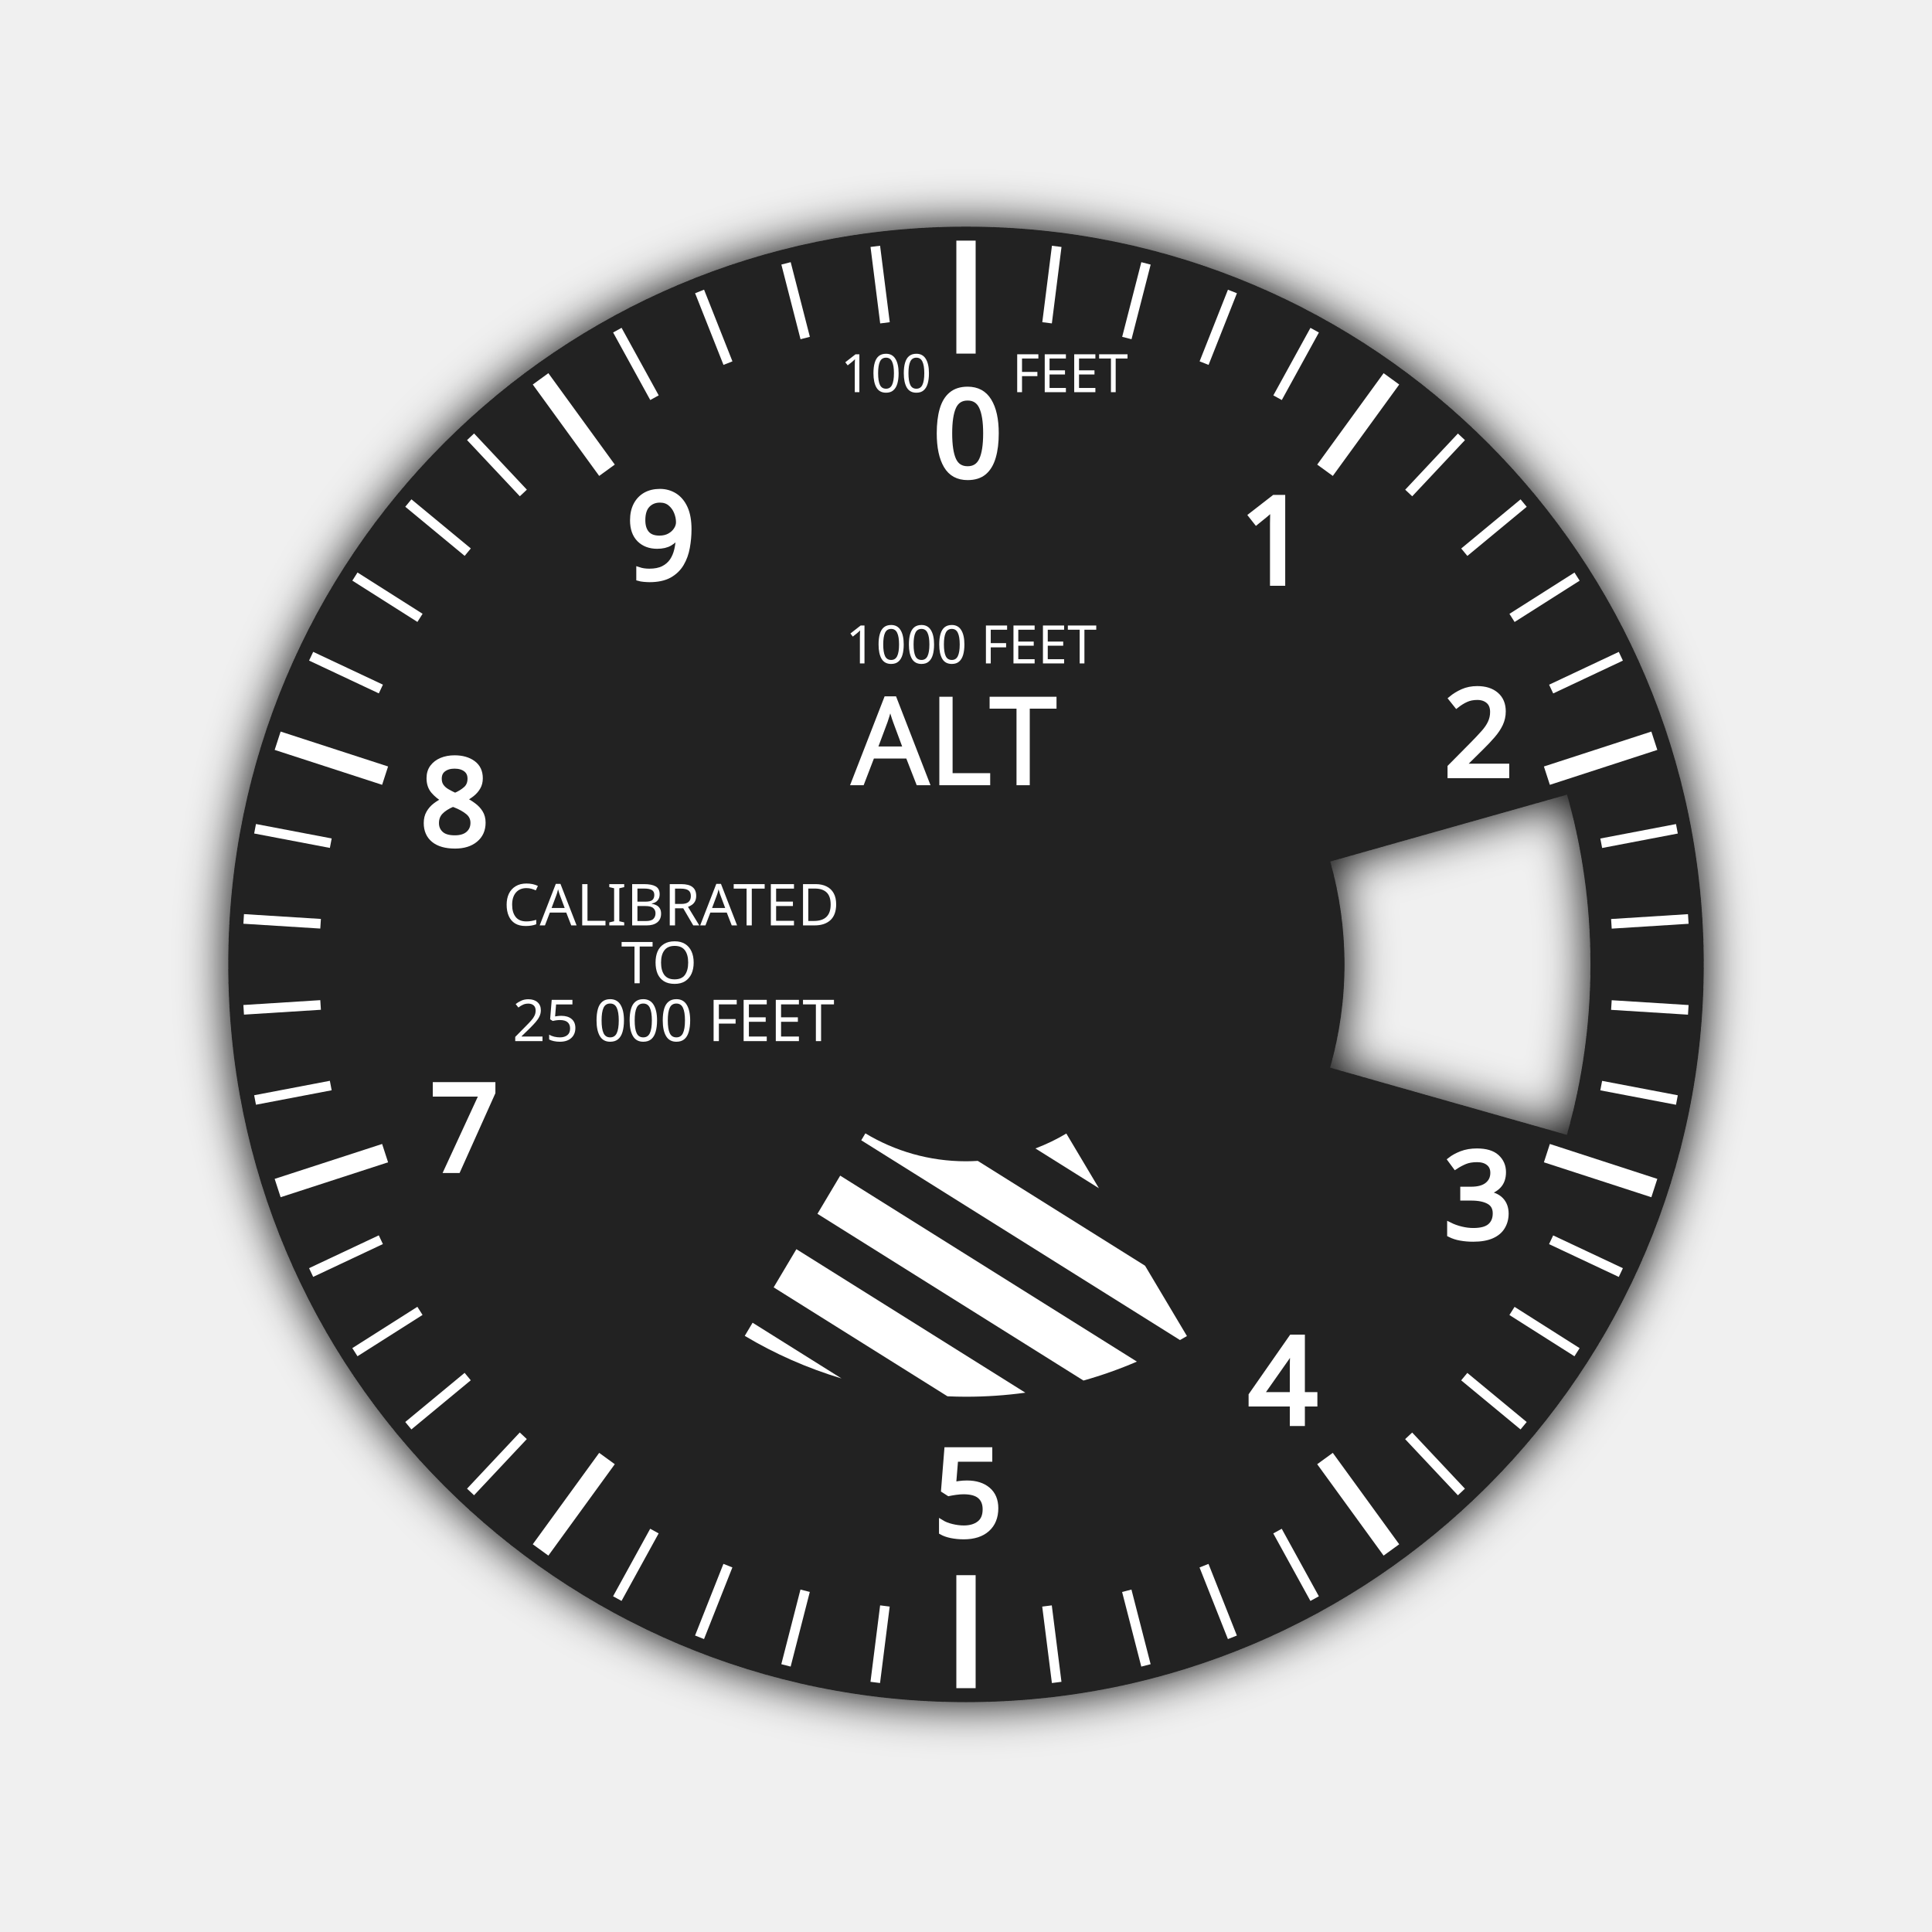
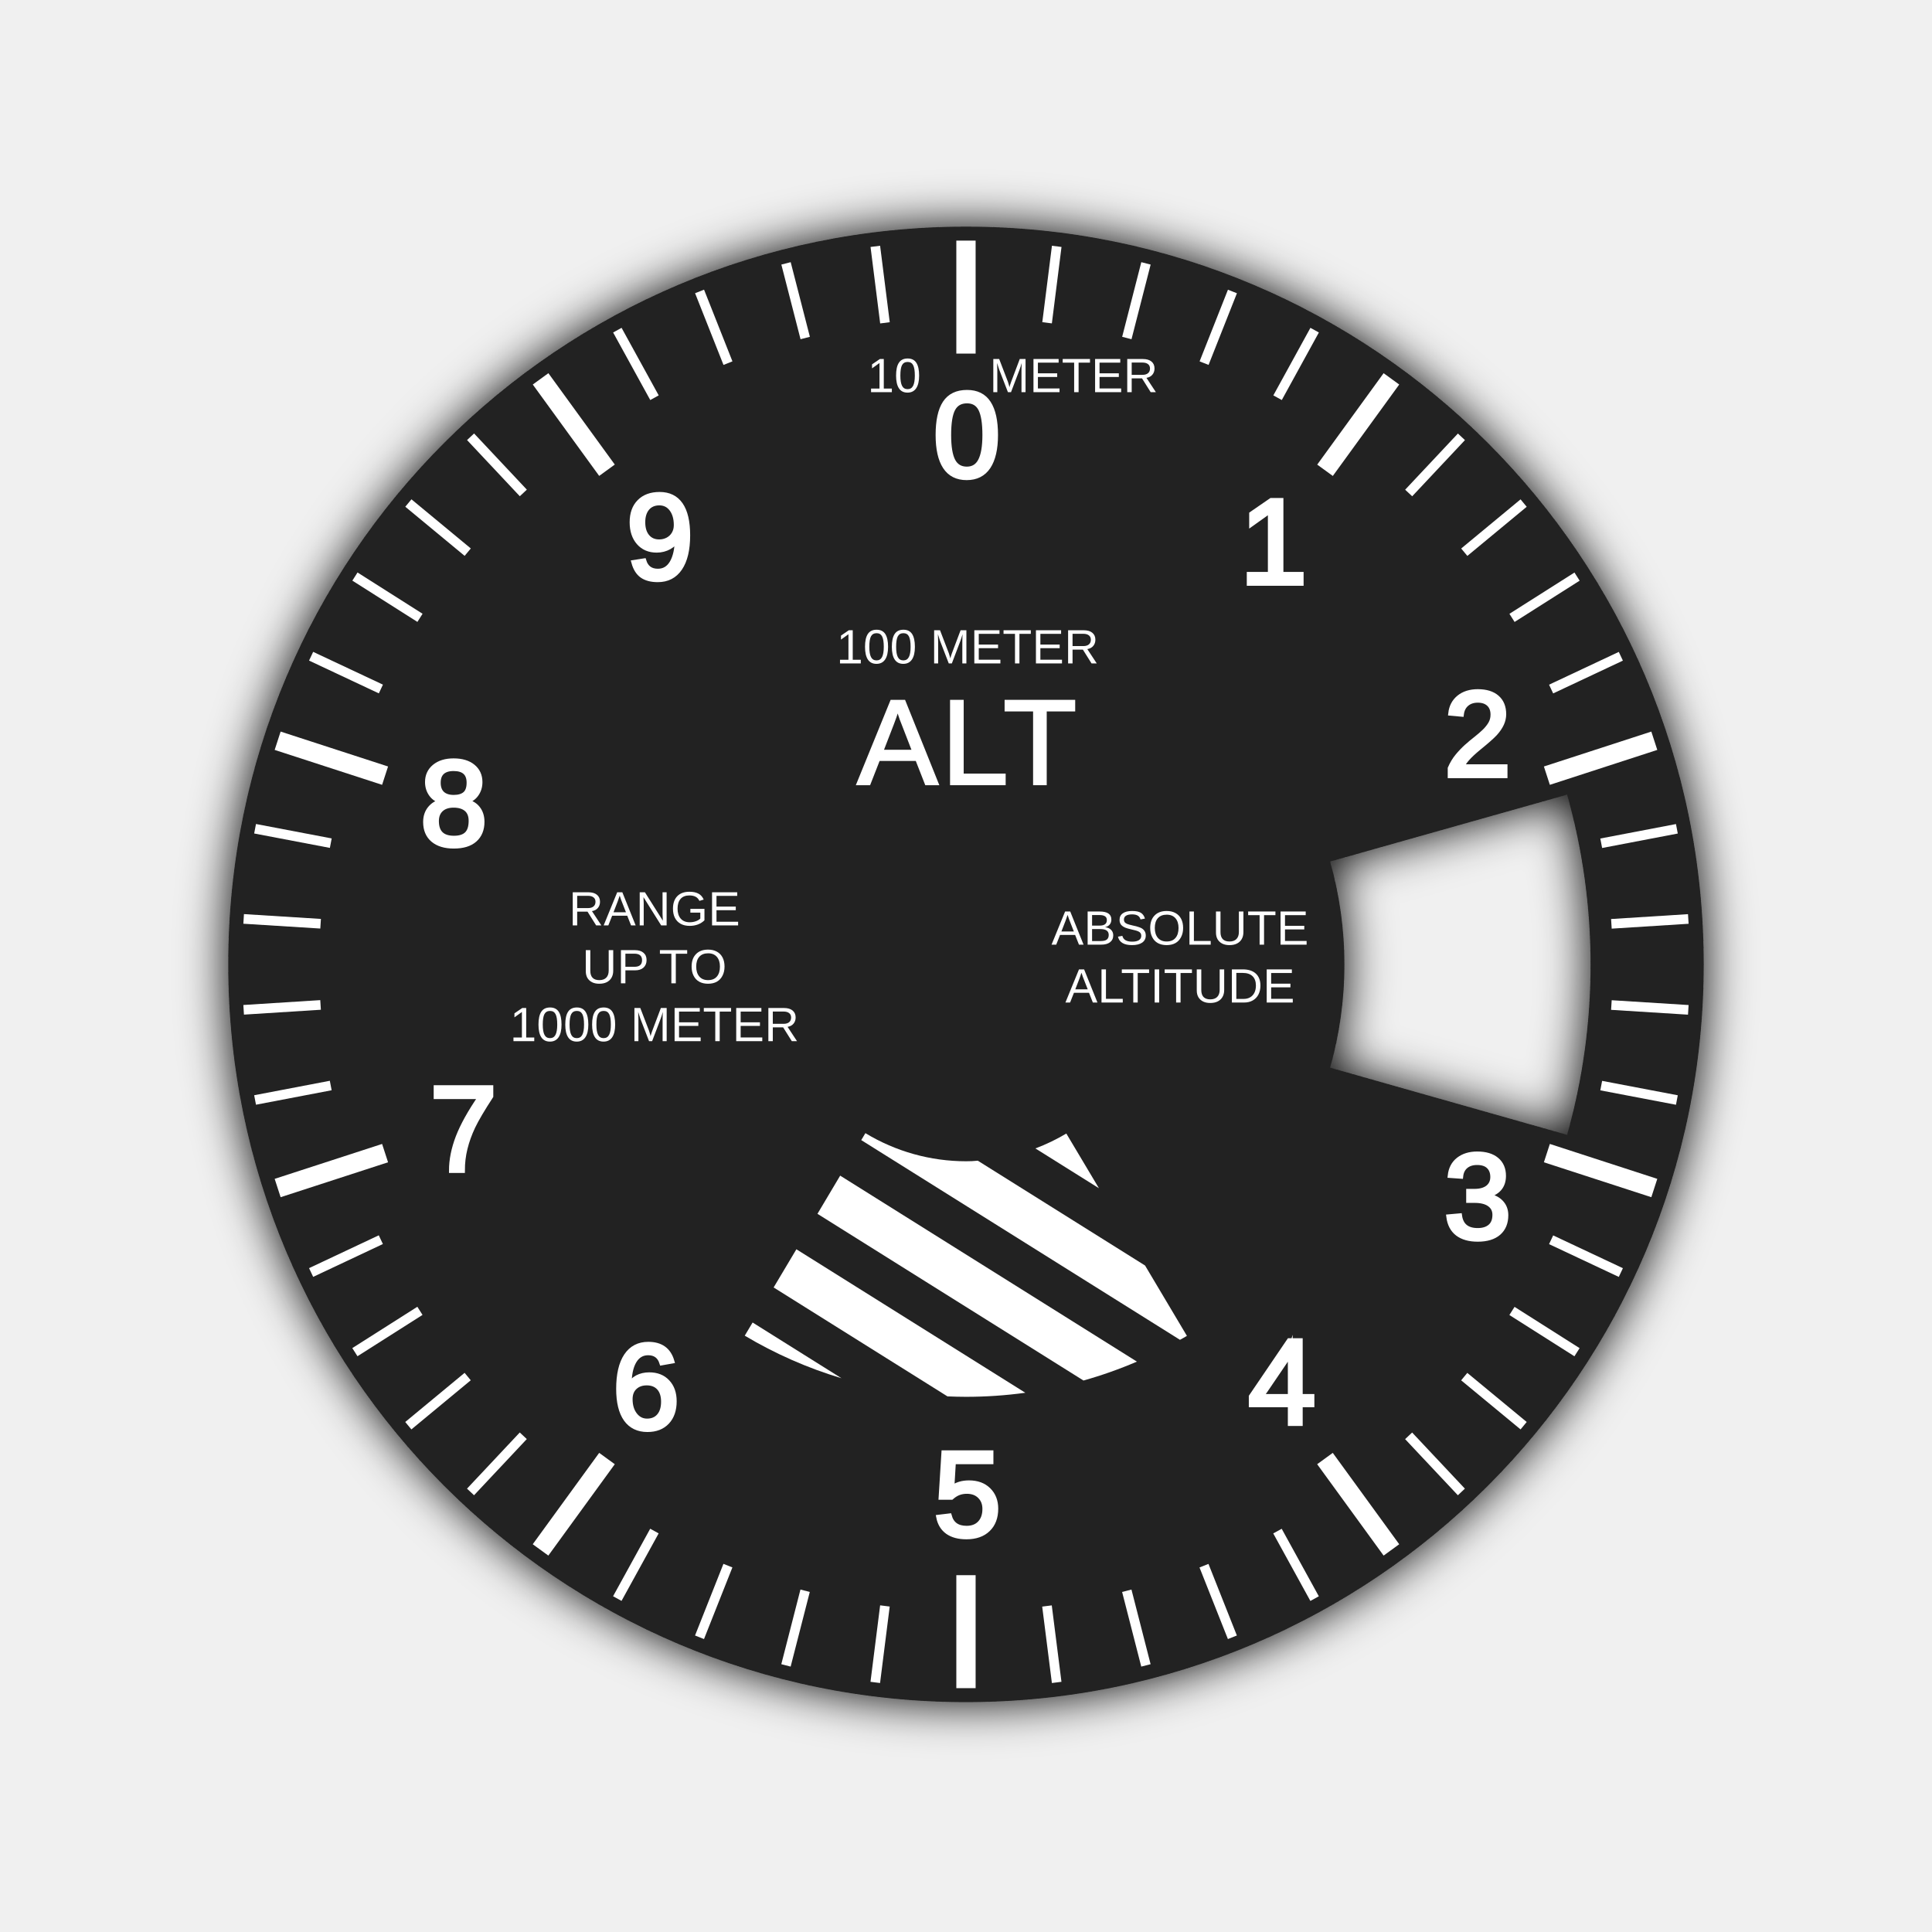
- <svg xmlns="http://www.w3.org/2000/svg" version="1.1" id="Layer_2" x="0px" y="0px" width="400.667px" height="400.666px" viewBox="0 0 400.667 400.666" enable-background="new 0 0 400.667 400.666" xml:space="preserve">
-   <filter filterUnits="objectBoundingBox" id="AI_Shadow_1">
-     <feGaussianBlur stdDeviation="5" result="blur" in="SourceAlpha" />
-     <feOffset dy="0" dx="0" result="offsetBlurredAlpha" in="blur" />
-     <feMerge>
-       <feMergeNode in="offsetBlurredAlpha" />
-       <feMergeNode in="SourceGraphic" />
-     </feMerge>
-   </filter>
-   <path fill="#232323" filter="url(#AI_Shadow_1)" d="M200.333,47c-84.497,0-153,68.503-153,153s68.503,153,153,153  s153-68.503,153-153S284.831,47,200.333,47z M275.85,221.422c1.929-6.813,2.984-13.992,2.984-21.422  c0-7.397-1.045-14.546-2.958-21.332l49.113-13.869c3.155,11.193,4.846,23,4.846,35.201c0,12.256-1.704,24.114-4.886,35.351  L275.85,221.422z" />
-   <line fill="none" stroke="#FFFFFF" stroke-width="4" stroke-miterlimit="10" x1="200.333" y1="49.902" x2="200.333" y2="73.334" />
-   <line fill="none" stroke="#FFFFFF" stroke-width="4" stroke-miterlimit="10" x1="288.559" y1="78.569" x2="274.786" y2="97.525" />
-   <line fill="none" stroke="#FFFFFF" stroke-width="4" stroke-miterlimit="10" x1="343.084" y1="153.619" x2="320.799" y2="160.859" />
-   <line fill="none" stroke="#FFFFFF" stroke-width="4" stroke-miterlimit="10" x1="320.799" y1="239.144" x2="343.083" y2="246.385" />
-   <line fill="none" stroke="#FFFFFF" stroke-width="4" stroke-miterlimit="10" x1="288.556" y1="321.434" x2="274.784" y2="302.477" />
-   <line fill="none" stroke="#FFFFFF" stroke-width="4" stroke-miterlimit="10" x1="200.331" y1="350.1" x2="200.331" y2="326.667" />
-   <line fill="none" stroke="#FFFFFF" stroke-width="4" stroke-miterlimit="10" x1="112.105" y1="321.433" x2="125.878" y2="302.476" />
-   <line fill="none" stroke="#FFFFFF" stroke-width="4" stroke-miterlimit="10" x1="57.579" y1="246.383" x2="79.864" y2="239.143" />
-   <line fill="none" stroke="#FFFFFF" stroke-width="4" stroke-miterlimit="10" x1="57.58" y1="153.617" x2="79.864" y2="160.857" />
-   <line fill="none" stroke="#FFFFFF" stroke-width="4" stroke-miterlimit="10" x1="112.106" y1="78.568" x2="125.879" y2="97.523" />
-   <line fill="none" stroke="#FFFFFF" stroke-width="2" stroke-miterlimit="10" x1="219.147" y1="51.091" x2="217.147" y2="66.943" />
-   <line fill="none" stroke="#FFFFFF" stroke-width="2" stroke-miterlimit="10" x1="237.662" y1="54.623" x2="233.691" y2="70.101" />
-   <line fill="none" stroke="#FFFFFF" stroke-width="2" stroke-miterlimit="10" x1="255.588" y1="60.448" x2="249.709" y2="75.307" />
-   <line fill="none" stroke="#FFFFFF" stroke-width="2" stroke-miterlimit="10" x1="272.643" y1="68.475" x2="264.948" y2="82.479" />
-   <line fill="none" stroke="#FFFFFF" stroke-width="2" stroke-miterlimit="10" x1="303.079" y1="90.591" x2="292.145" y2="102.24" />
-   <line fill="none" stroke="#FFFFFF" stroke-width="2" stroke-miterlimit="10" x1="315.981" y1="104.331" x2="303.672" y2="114.519" />
-   <line fill="none" stroke="#FFFFFF" stroke-width="2" stroke-miterlimit="10" x1="327.059" y1="119.58" x2="313.571" y2="128.145" />
-   <line fill="none" stroke="#FFFFFF" stroke-width="2" stroke-miterlimit="10" x1="336.139" y1="136.098" x2="321.684" y2="142.903" />
-   <line fill="none" stroke="#FFFFFF" stroke-width="2" stroke-miterlimit="10" x1="350.125" y1="190.58" x2="334.18" y2="191.587" />
-   <line fill="none" stroke="#FFFFFF" stroke-width="2" stroke-miterlimit="10" x1="347.763" y1="171.88" x2="332.07" y2="174.878" />
-   <line fill="none" stroke="#FFFFFF" stroke-width="2" stroke-miterlimit="10" x1="350.125" y1="209.429" x2="334.179" y2="208.429" />
-   <line fill="none" stroke="#FFFFFF" stroke-width="2" stroke-miterlimit="10" x1="347.762" y1="228.129" x2="332.067" y2="225.138" />
-   <line fill="none" stroke="#FFFFFF" stroke-width="2" stroke-miterlimit="10" x1="336.135" y1="263.91" x2="321.676" y2="257.109" />
-   <line fill="none" stroke="#FFFFFF" stroke-width="2" stroke-miterlimit="10" x1="327.054" y1="280.427" x2="313.562" y2="271.868" />
-   <line fill="none" stroke="#FFFFFF" stroke-width="2" stroke-miterlimit="10" x1="315.975" y1="295.675" x2="303.663" y2="285.493" />
-   <line fill="none" stroke="#FFFFFF" stroke-width="2" stroke-miterlimit="10" x1="303.073" y1="309.415" x2="292.132" y2="297.77" />
-   <line fill="none" stroke="#FFFFFF" stroke-width="2" stroke-miterlimit="10" x1="272.635" y1="331.528" x2="264.934" y2="317.527" />
-   <line fill="none" stroke="#FFFFFF" stroke-width="2" stroke-miterlimit="10" x1="255.58" y1="339.554" x2="249.694" y2="324.697" />
-   <line fill="none" stroke="#FFFFFF" stroke-width="2" stroke-miterlimit="10" x1="237.654" y1="345.378" x2="233.676" y2="329.9" />
-   <line fill="none" stroke="#FFFFFF" stroke-width="2" stroke-miterlimit="10" x1="219.139" y1="348.909" x2="217.133" y2="333.056" />
-   <line fill="none" stroke="#FFFFFF" stroke-width="2" stroke-miterlimit="10" x1="181.515" y1="348.907" x2="183.516" y2="333.054" />
-   <line fill="none" stroke="#FFFFFF" stroke-width="2" stroke-miterlimit="10" x1="163" y1="345.375" x2="166.972" y2="329.896" />
-   <line fill="none" stroke="#FFFFFF" stroke-width="2" stroke-miterlimit="10" x1="145.074" y1="339.55" x2="150.955" y2="324.691" />
-   <line fill="none" stroke="#FFFFFF" stroke-width="2" stroke-miterlimit="10" x1="128.02" y1="331.523" x2="135.717" y2="317.52" />
-   <line fill="none" stroke="#FFFFFF" stroke-width="2" stroke-miterlimit="10" x1="97.583" y1="309.409" x2="108.521" y2="297.758" />
-   <line fill="none" stroke="#FFFFFF" stroke-width="2" stroke-miterlimit="10" x1="84.68" y1="295.669" x2="96.992" y2="285.479" />
-   <line fill="none" stroke="#FFFFFF" stroke-width="2" stroke-miterlimit="10" x1="73.602" y1="280.42" x2="87.094" y2="271.854" />
-   <line fill="none" stroke="#FFFFFF" stroke-width="2" stroke-miterlimit="10" x1="64.521" y1="263.902" x2="78.981" y2="257.095" />
-   <line fill="none" stroke="#FFFFFF" stroke-width="2" stroke-miterlimit="10" x1="52.896" y1="228.12" x2="68.595" y2="225.123" />
-   <line fill="none" stroke="#FFFFFF" stroke-width="2" stroke-miterlimit="10" x1="50.534" y1="209.42" x2="66.485" y2="208.414" />
-   <line fill="none" stroke="#FFFFFF" stroke-width="2" stroke-miterlimit="10" x1="50.535" y1="190.571" x2="66.486" y2="191.572" />
-   <line fill="none" stroke="#FFFFFF" stroke-width="2" stroke-miterlimit="10" x1="52.897" y1="171.871" x2="68.598" y2="174.863" />
-   <line fill="none" stroke="#FFFFFF" stroke-width="2" stroke-miterlimit="10" x1="64.524" y1="136.089" x2="78.988" y2="142.892" />
-   <line fill="none" stroke="#FFFFFF" stroke-width="2" stroke-miterlimit="10" x1="73.605" y1="119.571" x2="87.103" y2="128.134" />
-   <line fill="none" stroke="#FFFFFF" stroke-width="2" stroke-miterlimit="10" x1="84.685" y1="104.322" x2="97.003" y2="114.51" />
-   <line fill="none" stroke="#FFFFFF" stroke-width="2" stroke-miterlimit="10" x1="97.589" y1="90.582" x2="108.533" y2="102.233" />
-   <line fill="none" stroke="#FFFFFF" stroke-width="2" stroke-miterlimit="10" x1="128.027" y1="68.468" x2="135.73" y2="82.476" />
-   <line fill="none" stroke="#FFFFFF" stroke-width="2" stroke-miterlimit="10" x1="145.083" y1="60.442" x2="150.969" y2="75.306" />
-   <line fill="none" stroke="#FFFFFF" stroke-width="2" stroke-miterlimit="10" x1="163.01" y1="54.618" x2="166.987" y2="70.103" />
-   <line fill="none" stroke="#FFFFFF" stroke-width="2" stroke-miterlimit="10" x1="181.525" y1="51.087" x2="183.53" y2="66.948" />
-   <text transform="matrix(1 0 0 1 193.5479 98.8154)" fill="#FFFFFF" stroke="#FFFFFF" stroke-miterlimit="10" font-family="sans-serif" font-size="25">0</text>
-   <text transform="matrix(1 0 0 1 176.6558 162.5869)" fill="#FFFFFF" stroke="#FFFFFF" stroke-width="0.5" stroke-miterlimit="10" font-family="sans-serif" font-size="25">ALT</text>
-   <text transform="matrix(1 0 0 1 257.1592 120.9824)" fill="#FFFFFF" stroke="#FFFFFF" stroke-miterlimit="10" font-family="sans-serif" font-size="25">1</text>
-   <text transform="matrix(1 0 0 1 299.4922 160.877)" fill="#FFFFFF" stroke="#FFFFFF" stroke-miterlimit="10" font-family="sans-serif" font-size="25">2</text>
-   <text transform="matrix(1 0 0 1 299.4922 256.7627)" fill="#FFFFFF" stroke="#FFFFFF" stroke-miterlimit="10" font-family="sans-serif" font-size="25">3</text>
-   <text transform="matrix(1 0 0 1 258.9092 295.2324)" fill="#FFFFFF" stroke="#FFFFFF" stroke-miterlimit="10" font-family="sans-serif" font-size="25">4</text>
-   <text transform="matrix(1 0 0 1 193.6592 318.4824)" fill="#FFFFFF" stroke="#FFFFFF" stroke-miterlimit="10" font-family="sans-serif" font-size="25">5</text>
-   <text transform="matrix(1 0 0 1 127.02 296.2324)" display="none" fill="#FFFFFF" stroke="#FFFFFF" stroke-miterlimit="10" font-family="sans-serif" font-size="25">6</text>
-   <text transform="matrix(1 0 0 1 89.1592 242.7627)" fill="#FFFFFF" stroke="#FFFFFF" stroke-miterlimit="10" font-family="sans-serif" font-size="25">7</text>
-   <text transform="matrix(1 0 0 1 87.1592 175.2324)" fill="#FFFFFF" stroke="#FFFFFF" stroke-miterlimit="10" font-family="sans-serif" font-size="25">8</text>
-   <text transform="matrix(1 0 0 1 129.9092 119.9824)" fill="#FFFFFF" stroke="#FFFFFF" stroke-miterlimit="10" font-family="sans-serif" font-size="25">9</text>
-   <g>
-     <path fill="none" d="M174.243,243.809l61.533,38.566c3.073-1.324,6.051-2.824,8.936-4.471l-66.101-41.43L174.243,243.809z" />
-     <path fill="none" d="M165.159,259.06l47.482,29.761c4.114-0.565,8.138-1.413,12.055-2.517l-55.169-34.578L165.159,259.06z" />
-     <path fill="none" d="M214.732,238.17c-3.751,1.431-7.764,2.328-11.956,2.578l34.692,21.744l-9.571-16.07L214.732,238.17z" />
-     <path fill="none" d="M156.076,274.312l18.447,11.562c7.001,2.103,14.36,3.375,21.967,3.696l-36.045-22.592L156.076,274.312z" />
-     <path fill="#FFFFFF" d="M154.451,277.04c6.239,3.724,12.973,6.701,20.072,8.833l-18.447-11.562L154.451,277.04z" />
-     <path fill="#FFFFFF" d="M160.444,266.978l36.045,22.592c1.275,0.054,2.555,0.09,3.844,0.09c4.176,0,8.285-0.286,12.308-0.839   l-47.482-29.761L160.444,266.978z" />
-     <path fill="#FFFFFF" d="M169.527,251.726l55.169,34.578c3.801-1.072,7.5-2.386,11.079-3.929l-61.533-38.566L169.527,251.726z" />
-     <path fill="#FFFFFF" d="M200.333,240.833c-7.636,0-14.773-2.12-20.868-5.794l-0.855,1.437l66.101,41.43   c0.482-0.275,0.967-0.544,1.443-0.828l-8.686-14.584l-34.692-21.744C201.967,240.797,201.155,240.833,200.333,240.833z" />
-     <path fill="#FFFFFF" d="M221.14,235.076c-2.025,1.216-4.173,2.242-6.408,3.095l13.165,8.252L221.14,235.076z" />
-   </g>
-   <text transform="matrix(1 0 0 1 209.8882 81.333)" fill="#FFFFFF" font-family="sans-serif" font-size="11">FEET</text>
-   <text transform="matrix(1 0 0 1 174.3154 81.333)" fill="#FFFFFF" font-family="sans-serif" font-size="11">100</text>
-   <text transform="matrix(1 0 0 1 175.376 137.582)" fill="#FFFFFF" font-family="sans-serif" font-size="11">1000 FEET</text>
-   <text transform="matrix(1 0 0 1 104.334 191.915)">
-     <tspan x="0" y="0" fill="#FFFFFF" font-family="sans-serif" font-size="12">CALIBRATED</tspan>
-     <tspan x="24.453" y="12" fill="#FFFFFF" font-family="sans-serif" font-size="12">TO</tspan>
-     <tspan x="1.936" y="24" fill="#FFFFFF" font-family="sans-serif" font-size="12">25 000 FEET</tspan>
+ <svg xmlns="http://www.w3.org/2000/svg" id="Layer_2" data-name="Layer 2" viewBox="0 0 400.67 400.67">
+   <defs>
+     <style>.cls-1{fill:#232323;filter:url(#AI_Shadow_1);}.cls-11,.cls-2,.cls-3{fill:none;}.cls-2,.cls-3,.cls-4,.cls-5{stroke:#fff;stroke-miterlimit:10;}.cls-2{stroke-width:4px;}.cls-3{stroke-width:2px;}.cls-4,.cls-5{font-size:25px;}.cls-12,.cls-4,.cls-5,.cls-8{fill:#fff;}.cls-4,.cls-5,.cls-8{font-family:ArialMT, Arial;}.cls-5{stroke-width:0.5px;letter-spacing:0.03em;}.cls-6{letter-spacing:-0.04em;}.cls-7{letter-spacing:0.01em;}.cls-8{font-size:10px;}.cls-9{letter-spacing:-0.02em;}.cls-10{letter-spacing:-0.07em;}</style>
+     <filter id="AI_Shadow_1" name="AI_Shadow_1">
+       <feGaussianBlur result="blur" stdDeviation="5" in="SourceAlpha" />
+       <feOffset result="offsetBlurredAlpha" in="blur" />
+       <feMerge>
+         <feMergeNode in="offsetBlurredAlpha" />
+         <feMergeNode in="SourceGraphic" />
+       </feMerge>
+     </filter>
+   </defs>
+   <path class="cls-1" d="M200.33,47a153,153,0,1,0,153,153A153,153,0,0,0,200.33,47Zm75.52,174.42a78.4,78.4,0,0,0,0-42.75L325,164.8a130.45,130.45,0,0,1,0,70.55Z" />
+   <line class="cls-2" x1="200.33" y1="49.9" x2="200.33" y2="73.33" />
+   <line class="cls-2" x1="288.56" y1="78.57" x2="274.79" y2="97.53" />
+   <line class="cls-2" x1="343.08" y1="153.62" x2="320.8" y2="160.86" />
+   <line class="cls-2" x1="320.8" y1="239.14" x2="343.08" y2="246.38" />
+   <line class="cls-2" x1="288.56" y1="321.43" x2="274.78" y2="302.48" />
+   <line class="cls-2" x1="200.33" y1="350.1" x2="200.33" y2="326.67" />
+   <line class="cls-2" x1="112.1" y1="321.43" x2="125.88" y2="302.48" />
+   <line class="cls-2" x1="57.58" y1="246.38" x2="79.86" y2="239.14" />
+   <line class="cls-2" x1="57.58" y1="153.62" x2="79.86" y2="160.86" />
+   <line class="cls-2" x1="112.11" y1="78.57" x2="125.88" y2="97.52" />
+   <line class="cls-3" x1="219.15" y1="51.09" x2="217.15" y2="66.94" />
+   <line class="cls-3" x1="237.66" y1="54.62" x2="233.69" y2="70.1" />
+   <line class="cls-3" x1="255.59" y1="60.45" x2="249.71" y2="75.31" />
+   <line class="cls-3" x1="272.64" y1="68.47" x2="264.95" y2="82.48" />
+   <line class="cls-3" x1="303.08" y1="90.59" x2="292.14" y2="102.24" />
+   <line class="cls-3" x1="315.98" y1="104.33" x2="303.67" y2="114.52" />
+   <line class="cls-3" x1="327.06" y1="119.58" x2="313.57" y2="128.14" />
+   <line class="cls-3" x1="336.14" y1="136.1" x2="321.68" y2="142.9" />
+   <line class="cls-3" x1="350.13" y1="190.58" x2="334.18" y2="191.59" />
+   <line class="cls-3" x1="347.76" y1="171.88" x2="332.07" y2="174.88" />
+   <line class="cls-3" x1="350.13" y1="209.43" x2="334.18" y2="208.43" />
+   <line class="cls-3" x1="347.76" y1="228.13" x2="332.07" y2="225.14" />
+   <line class="cls-3" x1="336.14" y1="263.91" x2="321.68" y2="257.11" />
+   <line class="cls-3" x1="327.05" y1="280.43" x2="313.56" y2="271.87" />
+   <line class="cls-3" x1="315.98" y1="295.67" x2="303.66" y2="285.49" />
+   <line class="cls-3" x1="303.07" y1="309.41" x2="292.13" y2="297.77" />
+   <line class="cls-3" x1="272.63" y1="331.53" x2="264.93" y2="317.53" />
+   <line class="cls-3" x1="255.58" y1="339.55" x2="249.69" y2="324.7" />
+   <line class="cls-3" x1="237.65" y1="345.38" x2="233.68" y2="329.9" />
+   <line class="cls-3" x1="219.14" y1="348.91" x2="217.13" y2="333.06" />
+   <line class="cls-3" x1="181.52" y1="348.91" x2="183.52" y2="333.05" />
+   <line class="cls-3" x1="163" y1="345.38" x2="166.97" y2="329.9" />
+   <line class="cls-3" x1="145.07" y1="339.55" x2="150.96" y2="324.69" />
+   <line class="cls-3" x1="128.02" y1="331.52" x2="135.72" y2="317.52" />
+   <line class="cls-3" x1="97.58" y1="309.41" x2="108.52" y2="297.76" />
+   <line class="cls-3" x1="84.68" y1="295.67" x2="96.99" y2="285.48" />
+   <line class="cls-3" x1="73.6" y1="280.42" x2="87.09" y2="271.85" />
+   <line class="cls-3" x1="64.52" y1="263.9" x2="78.98" y2="257.09" />
+   <line class="cls-3" x1="52.9" y1="228.12" x2="68.59" y2="225.12" />
+   <line class="cls-3" x1="50.53" y1="209.42" x2="66.48" y2="208.41" />
+   <line class="cls-3" x1="50.53" y1="190.57" x2="66.49" y2="191.57" />
+   <line class="cls-3" x1="52.9" y1="171.87" x2="68.6" y2="174.86" />
+   <line class="cls-3" x1="64.52" y1="136.09" x2="78.99" y2="142.89" />
+   <line class="cls-3" x1="73.61" y1="119.57" x2="87.1" y2="128.13" />
+   <line class="cls-3" x1="84.69" y1="104.32" x2="97" y2="114.51" />
+   <line class="cls-3" x1="97.59" y1="90.58" x2="108.53" y2="102.23" />
+   <line class="cls-3" x1="128.03" y1="68.47" x2="135.73" y2="82.48" />
+   <line class="cls-3" x1="145.08" y1="60.44" x2="150.97" y2="75.31" />
+   <line class="cls-3" x1="163.01" y1="54.62" x2="166.99" y2="70.1" />
+   <line class="cls-3" x1="181.53" y1="51.09" x2="183.53" y2="66.95" />
+   <text class="cls-4" transform="translate(193.55 98.82)">0</text>
+   <text class="cls-5" transform="translate(177.81 162.59)">A<tspan class="cls-6" x="17.42" y="0">L</tspan>
+     <tspan class="cls-7" x="30.22" y="0">T</tspan>
  </text>
+   <text class="cls-8" transform="translate(117.95 191.92)">RANGE<tspan x="2.77" y="12">U</tspan>
+     <tspan class="cls-9" x="10" y="12">P T</tspan>
+     <tspan x="25.01" y="12">O</tspan>
+     <tspan x="-12.23" y="24">1000 METER</tspan>
+   </text>
+   <text class="cls-8" transform="translate(218.06 195.91)">ABSOLUTE<tspan x="2.88" y="12">A</tspan>
+     <tspan class="cls-10" x="9.55" y="12">L</tspan>
+     <tspan x="14.37" y="12">TITUDE</tspan>
+   </text>
+   <text class="cls-4" transform="translate(257.16 120.98)">1</text>
+   <text class="cls-4" transform="translate(299.49 160.88)">2</text>
+   <text class="cls-4" transform="translate(299.49 256.76)">3</text>
+   <text class="cls-4" transform="translate(258.91 295.23)">4</text>
+   <text class="cls-4" transform="translate(193.66 318.48)">5</text>
+   <text class="cls-4" transform="translate(127.02 296.23)">6</text>
+   <text class="cls-4" transform="translate(89.16 242.76)">7</text>
+   <text class="cls-4" transform="translate(87.16 175.23)">8</text>
+   <text class="cls-4" transform="translate(129.91 119.98)">9</text>
+   <path class="cls-11" d="M174.24,243.81l61.54,38.57a89.7,89.7,0,0,0,8.93-4.48l-66.1-41.42Z" />
+   <path class="cls-11" d="M165.16,259.06l47.48,29.76a87.45,87.45,0,0,0,12.06-2.52l-55.17-34.57Z" />
+   <path class="cls-11" d="M214.73,238.17a40.2,40.2,0,0,1-11.95,2.58l34.69,21.74-9.57-16.07Z" />
+   <path class="cls-11" d="M156.08,274.31l18.44,11.56a89,89,0,0,0,22,3.7L160.44,267Z" />
+   <path class="cls-12" d="M154.45,277a89.28,89.28,0,0,0,20.07,8.83l-18.44-11.56Z" />
+   <path class="cls-12" d="M160.44,267l36.05,22.59c1.27.05,2.55.09,3.84.09a90.78,90.78,0,0,0,12.31-.84l-47.48-29.76Z" />
+   <path class="cls-12" d="M169.53,251.73,224.7,286.3a89.25,89.25,0,0,0,11.08-3.92l-61.54-38.57Z" />
+   <path class="cls-12" d="M200.33,240.83A40.3,40.3,0,0,1,179.47,235l-.86,1.44,66.1,41.42c.48-.27,1-.54,1.44-.82l-8.68-14.59-34.69-21.74C202,240.8,201.15,240.83,200.33,240.83Z" />
+   <path class="cls-12" d="M221.14,235.08a40.7,40.7,0,0,1-6.41,3.09l13.17,8.25Z" />
+   <text class="cls-8" transform="translate(205.17 81.33)">METER</text>
+   <text class="cls-8" transform="translate(179.88 81.33)">10</text>
+   <text class="cls-8" transform="translate(173.44 137.58)">100 METER</text>
</svg>
